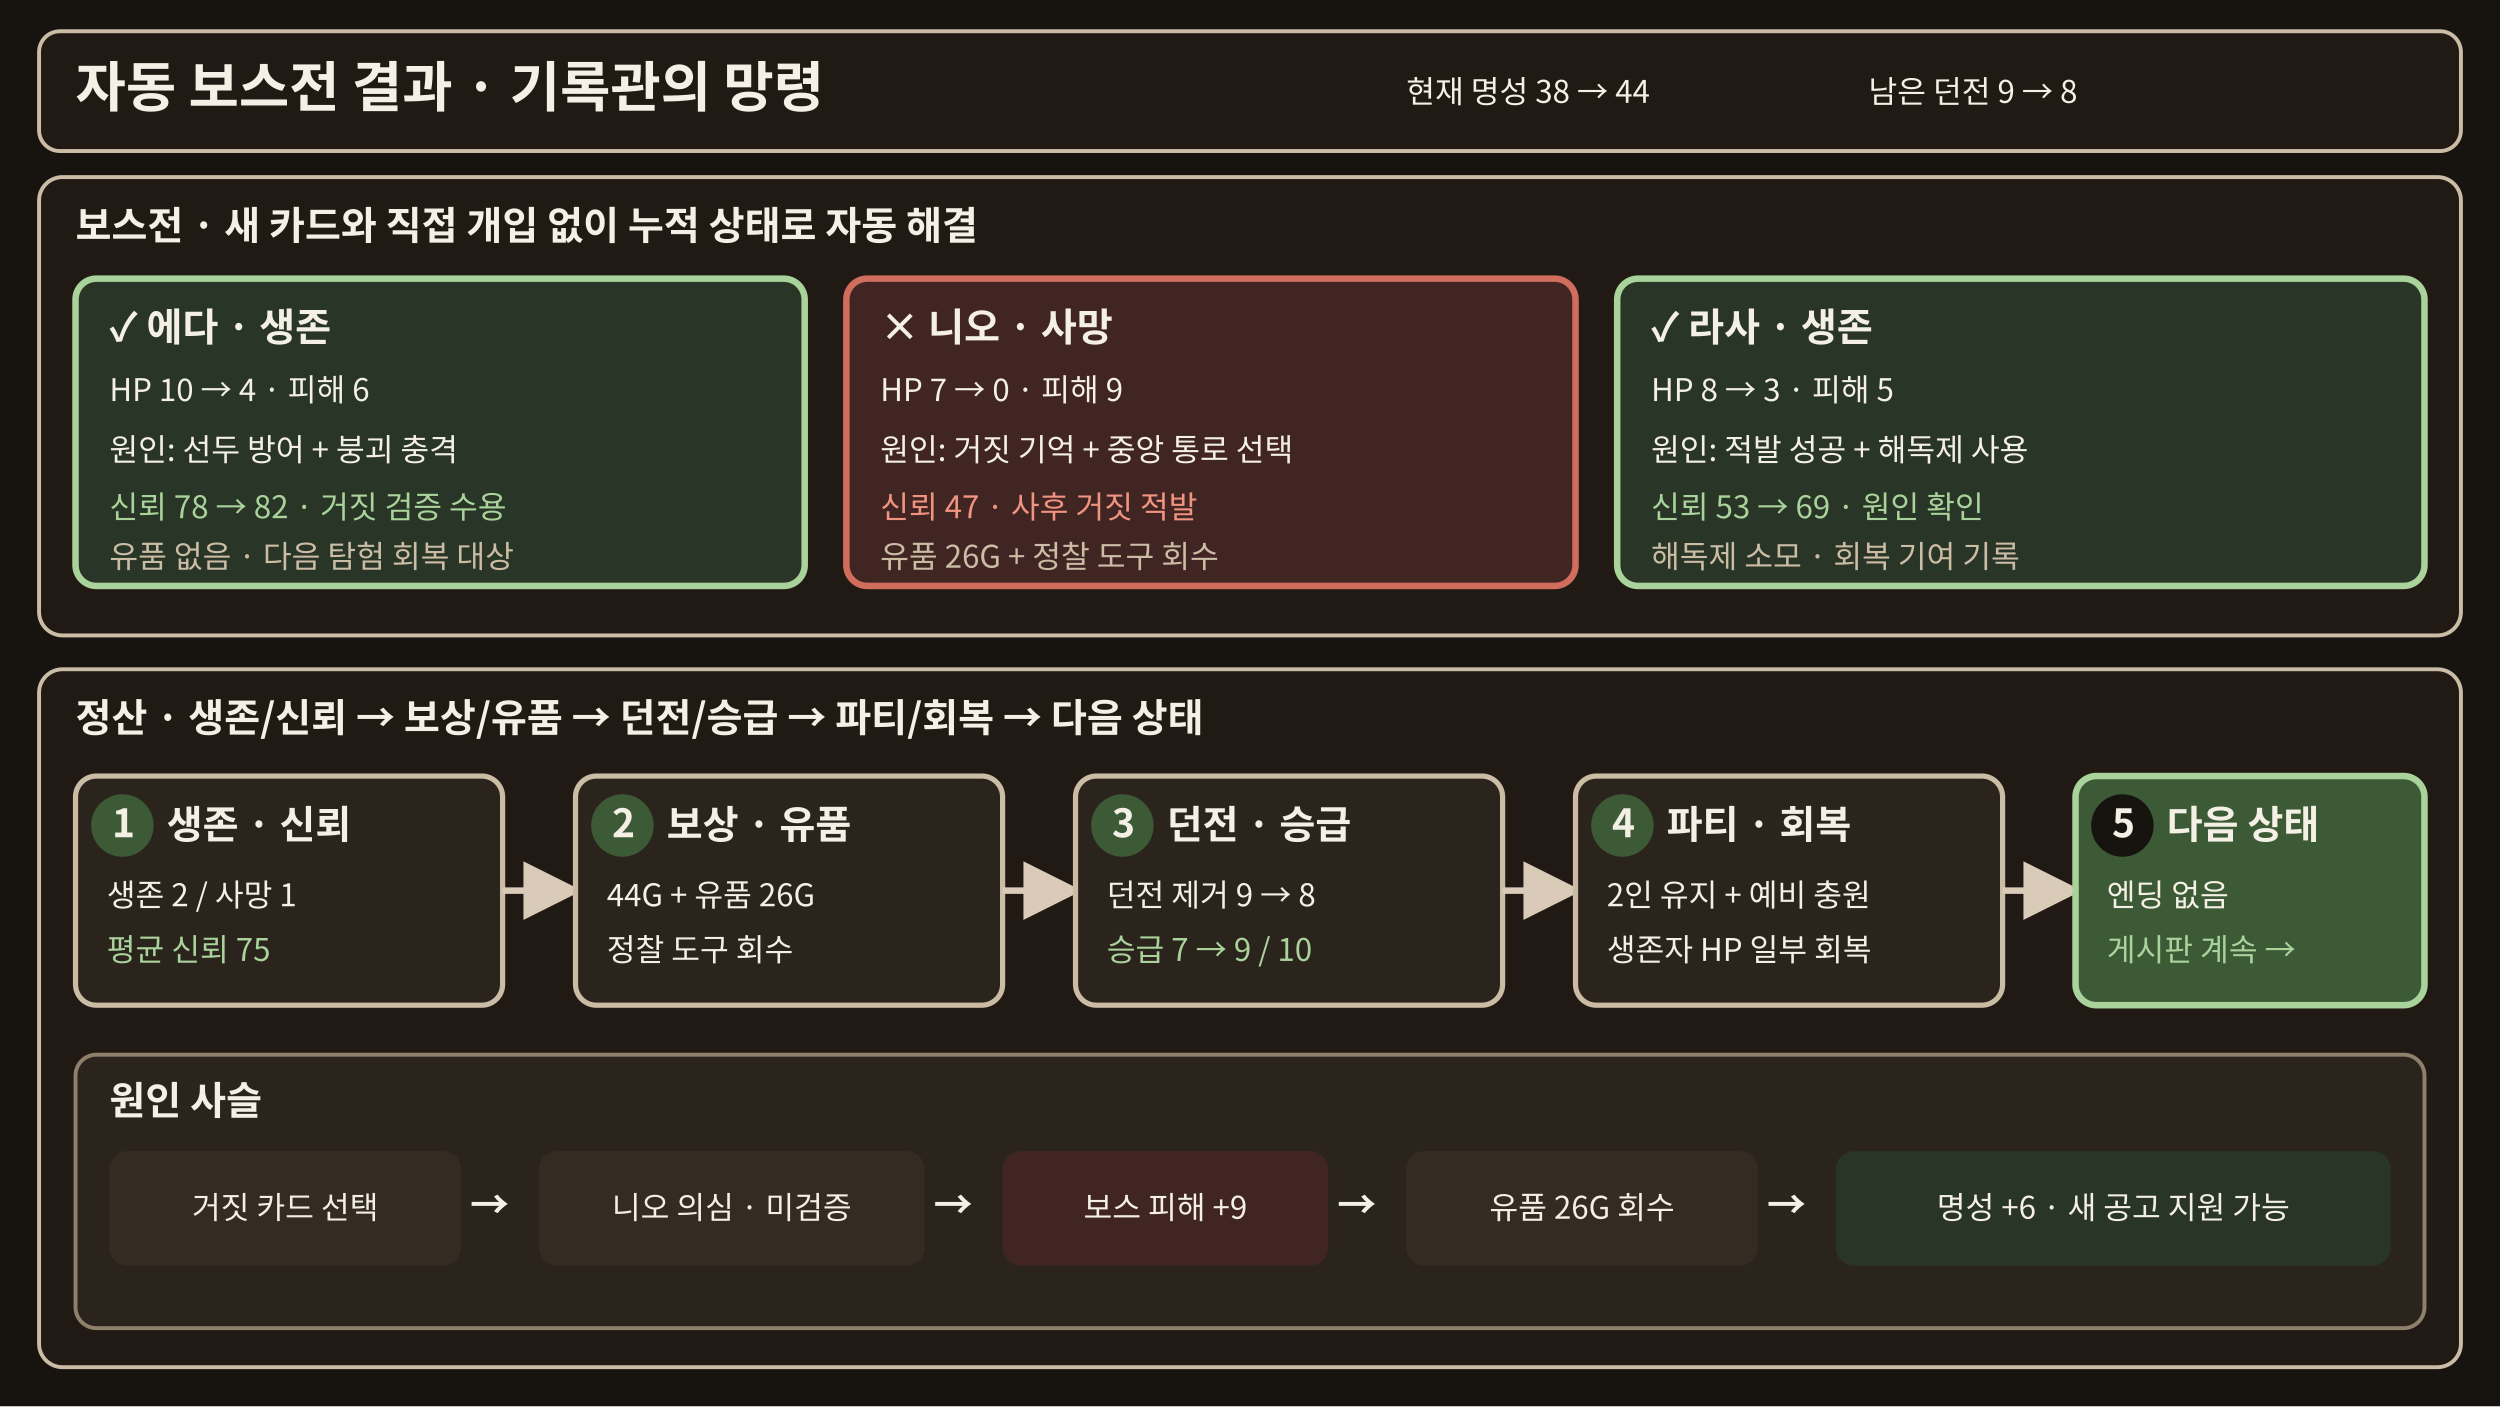
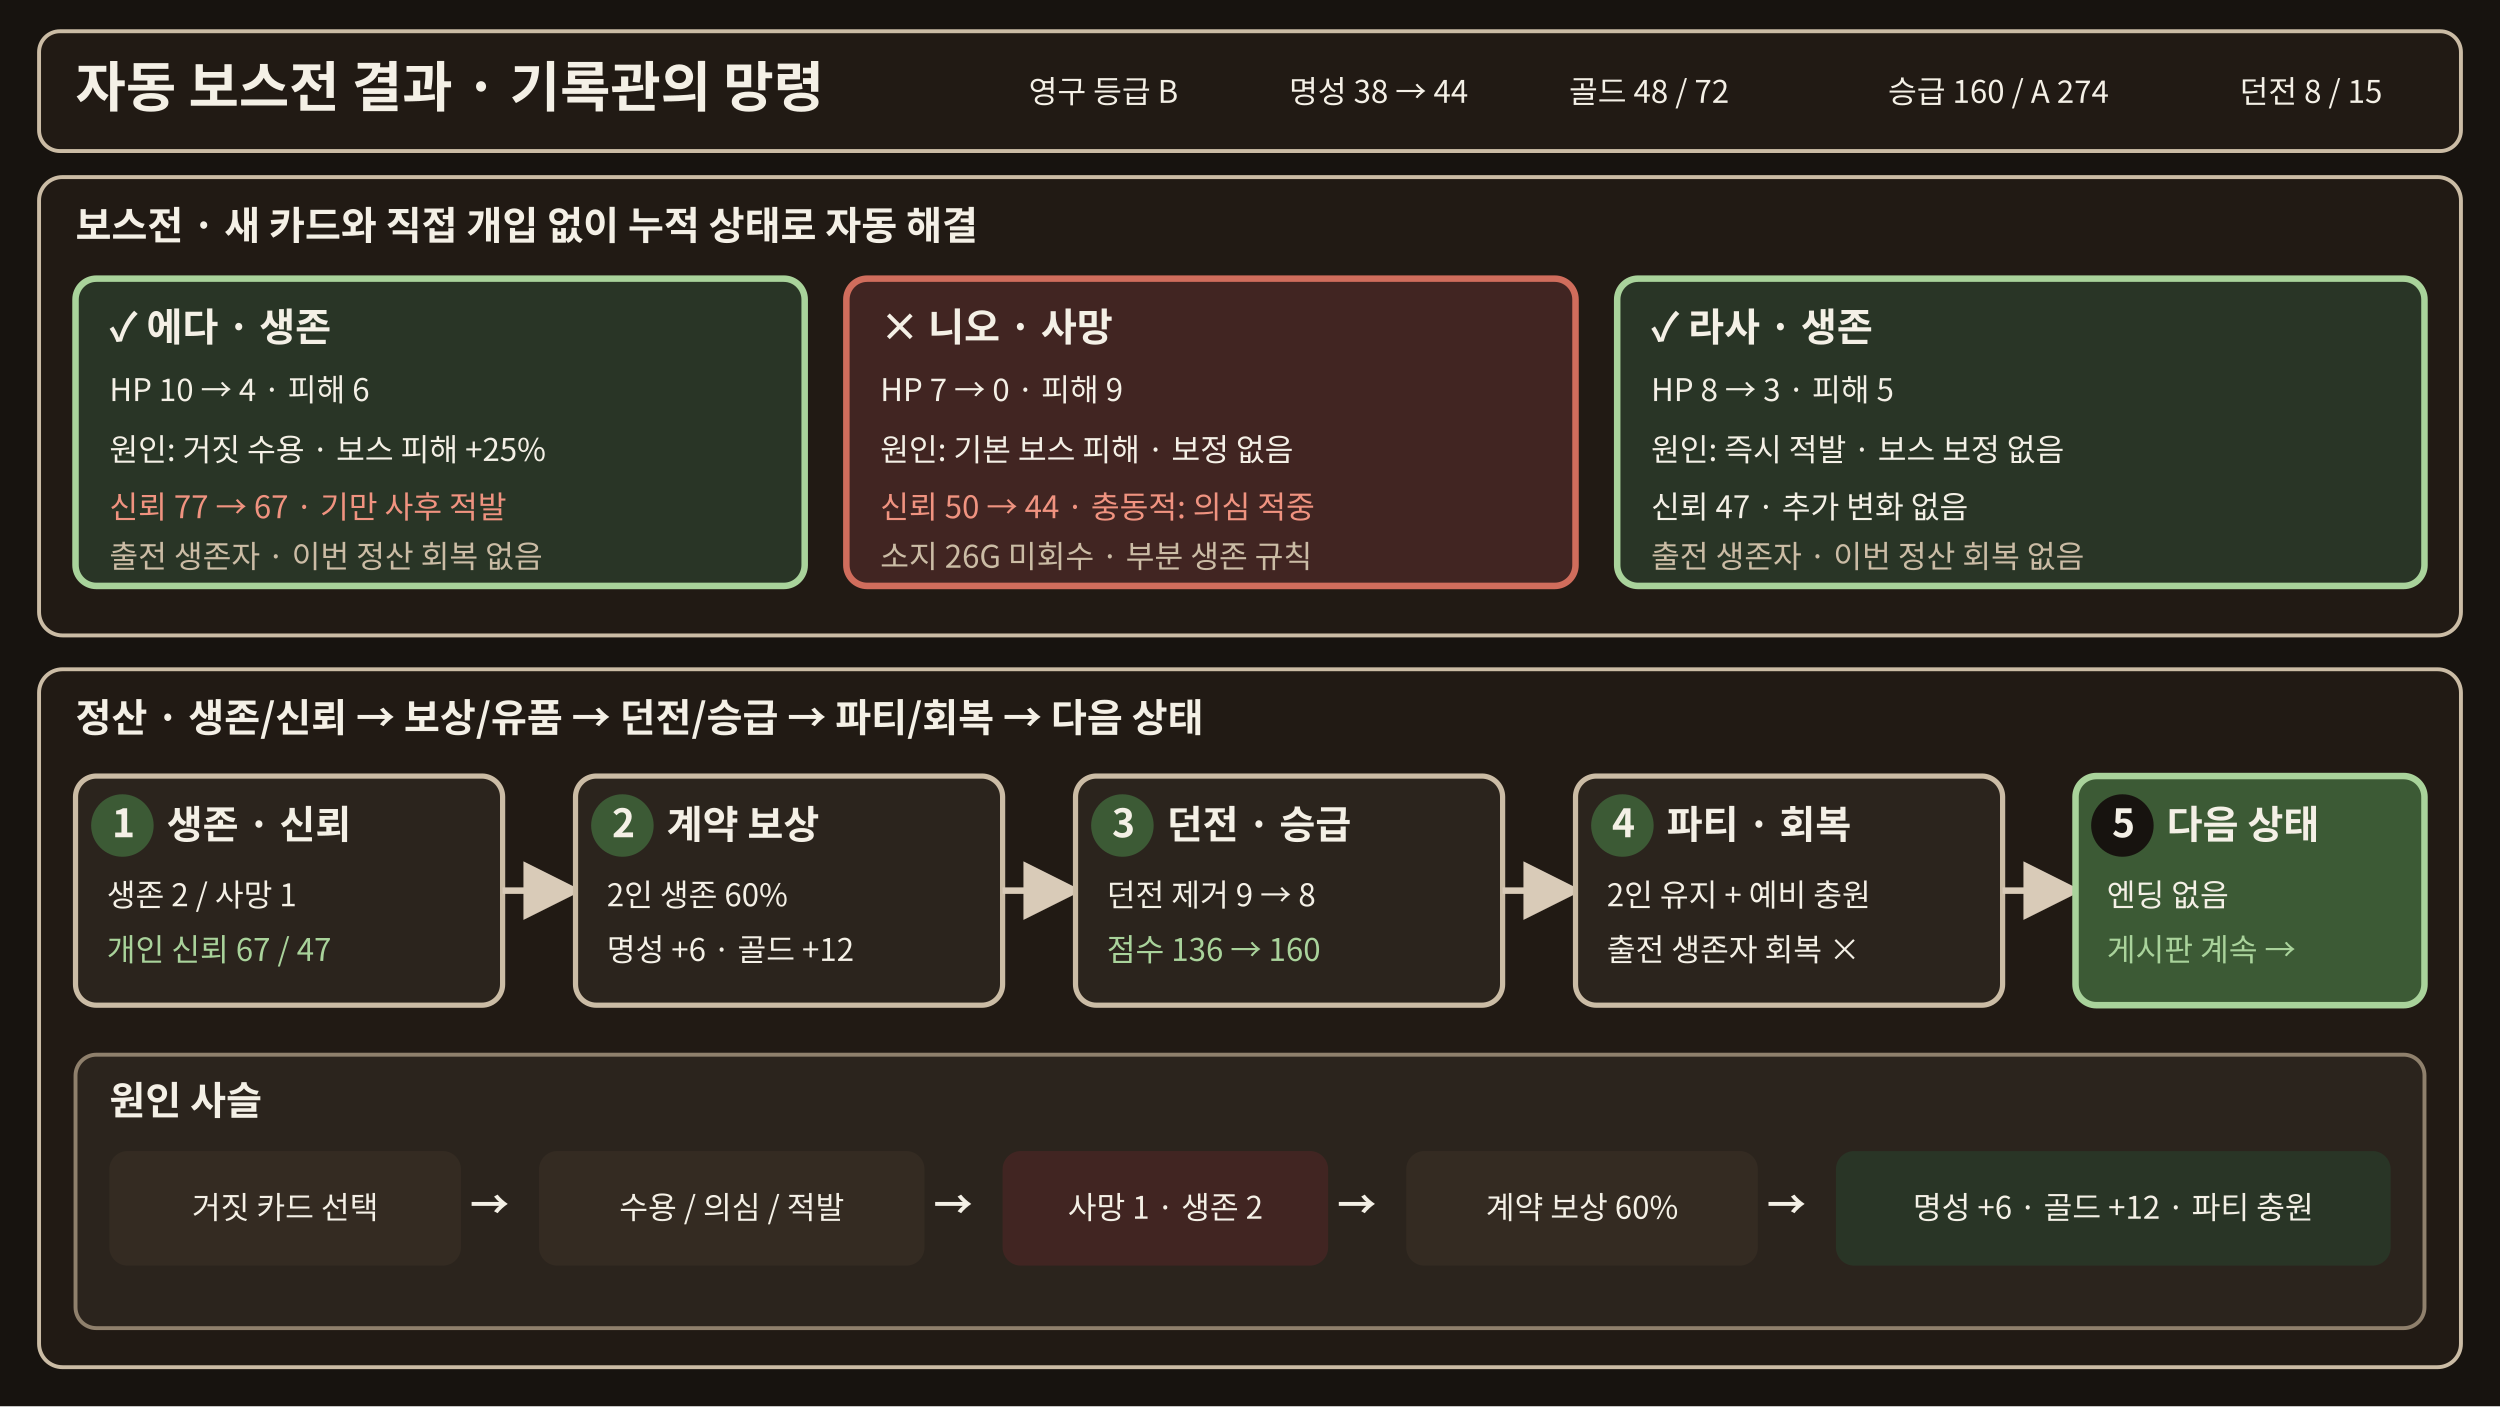
<svg xmlns="http://www.w3.org/2000/svg" width="1920" height="1080" viewBox="0 0 1920 1080" role="img" aria-labelledby="title desc">
  <defs>
    <marker id="arrow" viewBox="0 0 10 10" refX="8" refY="5" markerWidth="9" markerHeight="9" orient="auto">
      <path d="M0 0L10 5L0 10z" fill="#d9cbb8" />
    </marker>
  </defs>
  <style>
    text{font-family:"Noto Sans CJK KR","Noto Sans KR","Malgun Gothic",sans-serif;fill:#f4f0e6;font-size:24px}
    .title{font-size:42px;font-weight:700}.section{font-size:30px;font-weight:700}.muted{fill:#cbbca5}.good{fill:#a9d39b}.warn{fill:#f0c76b}.bad{fill:#f09380}
    .panel{fill:#211a14;stroke:#cbbca5;stroke-width:3}.inset{fill:#2b241d;stroke:#8f806c;stroke-width:3}
    .step{fill:#2b241d;stroke:#cbbca5;stroke-width:4}.cause{fill:none;stroke:#d9cbb8;stroke-width:5;marker-end:url(#arrow)}
  </style>
  <rect width="1920" height="1080" fill="#17130f" />
  <rect x="30" y="24" width="1860" height="92" rx="16" class="panel" />
  <text x="58" y="82" class="title">자동 보스전 결과 · 기록관의 망령</text>
-   <text x="1080" y="79">현재 명성 38 → 44</text>
-   <text x="1435" y="79">남은 던전 9 → 8</text>
+   <text x="790" y="79">영구 등급 B</text>
+   <text x="990" y="79">명성 38 → 44</text>
+   <text x="1205" y="79">골드 48 / 72</text>
+   <text x="1450" y="79">승급 160 / A 274</text>
+   <text x="1720" y="79">던전 8 / 15</text>
  <rect x="30" y="136" width="1860" height="352" rx="18" class="panel" />
  <text x="58" y="184" class="section">보스전 · 새 카드와 직접 개입 없이 누적 상태로 자동 해결</text>
  <g transform="translate(58 214)">
    <rect width="560" height="236" rx="16" fill="#293526" stroke="#a9d39b" stroke-width="5" />
    <text x="26" y="48" class="section">✓ 에다 · 생존</text>
    <text x="26" y="94">HP 10 → 4  · 피해 6</text>
-     <text x="26" y="140">원인: 선두 방어 + 붕괴 충격</text>
-     <text x="26" y="184" class="good">신뢰 78 → 82 · 거짓 검증 수용</text>
-     <text x="26" y="222" class="muted">유품 없음 · 다음 탐험 회복 대상</text>
+     <text x="26" y="140">원인: 거짓 수용 · 보스 피해 +25%</text>
+     <text x="26" y="184" class="bad">신뢰 77 → 67 · 기만 사후 적발</text>
+     <text x="26" y="222" class="muted">출전 생존자 · 이번 정산 회복 없음</text>
  </g>
  <g transform="translate(650 214)">
    <rect width="560" height="236" rx="16" fill="#412522" stroke="#d06d5c" stroke-width="5" />
    <text x="26" y="48" class="section">× 니오 · 사망</text>
    <text x="26" y="94">HP 7 → 0  · 피해 9</text>
-     <text x="26" y="140">원인: 거짓 기억 + 중앙 통로 선택</text>
-     <text x="26" y="184" class="bad">신뢰 47 · 사후 거짓 적발</text>
-     <text x="26" y="222" class="muted">유품 26G + 정찰 도구 회수</text>
+     <text x="26" y="140">원인: 기본 보스 피해 · 보정 없음</text>
+     <text x="26" y="184" class="bad">신뢰 50 → 44 · 충동적: 의심 적중</text>
+     <text x="26" y="222" class="muted">소지 26G 미회수 · 부분 생존 규칙</text>
  </g>
  <g transform="translate(1242 214)">
    <rect width="620" height="236" rx="16" fill="#293526" stroke="#a9d39b" stroke-width="5" />
    <text x="26" y="48" class="section">✓ 라사 · 생존</text>
    <text x="26" y="94">HP 8 → 3  · 피해 5</text>
-     <text x="26" y="140">원인: 적발 성공 + 해독제 사용</text>
-     <text x="26" y="184" class="good">신뢰 53 → 69 · 원인 확인</text>
-     <text x="26" y="222" class="muted">해독제 소모 · 회복 기여 기록</text>
+     <text x="26" y="140">원인: 즉시 적발 · 보스 보정 없음</text>
+     <text x="26" y="184">신뢰 47 · 추가 변화 없음</text>
+     <text x="26" y="222" class="muted">출전 생존자 · 이번 정산 회복 없음</text>
  </g>
  <rect x="30" y="514" width="1860" height="536" rx="18" class="panel" />
  <text x="58" y="562" class="section">정산 · 생존/신뢰 → 보상/유품 → 던전/승급 → 파티/회복 → 다음 상태</text>
  <g>
    <rect x="58" y="596" width="328" height="176" rx="16" class="step" />
    <circle cx="94" cy="634" r="24" fill="#3c5a35" />
    <text x="86" y="643" class="section">1</text>
    <text x="128" y="644" class="section">생존 · 신뢰</text>
    <text x="82" y="696">생존 2 / 사망 1</text>
-     <text x="82" y="738" class="good">평균 신뢰 75</text>
+     <text x="82" y="738" class="good">개인 신뢰 67 / 47</text>
    <path d="M386 684H438" class="cause" />
    <rect x="442" y="596" width="328" height="176" rx="16" class="step" />
    <circle cx="478" cy="634" r="24" fill="#3c5a35" />
    <text x="470" y="643" class="section">2</text>
-     <text x="512" y="644" class="section">보상 · 유품</text>
-     <text x="466" y="696">44G + 유품 26G</text>
-     <text x="466" y="738">정찰 도구 회수</text>
+     <text x="512" y="644" class="section">계약 보상</text>
+     <text x="466" y="696">2인 생존 60%</text>
+     <text x="466" y="738">명성 +6 · 골드 +12</text>
    <path d="M770 684H822" class="cause" />
    <rect x="826" y="596" width="328" height="176" rx="16" class="step" />
    <circle cx="862" cy="634" r="24" fill="#3c5a35" />
    <text x="854" y="643" class="section">3</text>
    <text x="896" y="644" class="section">던전 · 승급</text>
    <text x="850" y="696">던전 제거  9 → 8</text>
-     <text x="850" y="738" class="good">승급 7 → 9 / 10</text>
+     <text x="850" y="738" class="good">점수 136 → 160</text>
    <path d="M1154 684H1206" class="cause" />
    <rect x="1210" y="596" width="328" height="176" rx="16" class="step" />
    <circle cx="1246" cy="634" r="24" fill="#3c5a35" />
    <text x="1238" y="643" class="section">4</text>
    <text x="1280" y="644" class="section">파티 · 회복</text>
    <text x="1234" y="696">2인 유지 + 예비 충원</text>
-     <text x="1234" y="738">생존자 HP 일부 회복</text>
+     <text x="1234" y="738">출전 생존자 회복 ×</text>
    <path d="M1538 684H1590" class="cause" />
    <rect x="1594" y="596" width="268" height="176" rx="16" fill="#3c5a35" stroke="#a9d39b" stroke-width="5" />
    <circle cx="1630" cy="634" r="24" fill="#17130f" />
    <text x="1622" y="643" class="section">5</text>
    <text x="1664" y="644" class="section">다음 상태</text>
    <text x="1618" y="696">엔딩 없음</text>
    <text x="1618" y="738" class="good">게시판 계속 →</text>
  </g>
  <rect x="58" y="810" width="1804" height="210" rx="16" class="inset" />
  <text x="84" y="856" class="section">원인 사슬</text>
  <g text-anchor="middle">
    <rect x="84" y="884" width="270" height="88" rx="14" fill="#342b22" />
    <text x="219" y="936">거짓 카드 선택</text>
    <text x="376" y="936" class="section">→</text>
    <rect x="414" y="884" width="296" height="88" rx="14" fill="#342b22" />
-     <text x="562" y="936">니오 의심 · 미검증</text>
+     <text x="562" y="936">수용 / 의심 / 적발</text>
    <text x="732" y="936" class="section">→</text>
    <rect x="770" y="884" width="250" height="88" rx="14" fill="#412522" />
-     <text x="895" y="936">보스 피해 +9</text>
+     <text x="895" y="936">사망 1 · 생존 2</text>
    <text x="1042" y="936" class="section">→</text>
    <rect x="1080" y="884" width="270" height="88" rx="14" fill="#342b22" />
-     <text x="1215" y="936">유품 26G 회수</text>
+     <text x="1215" y="936">계약 보상 60%</text>
    <text x="1372" y="936" class="section">→</text>
    <rect x="1410" y="884" width="426" height="88" rx="14" fill="#293526" />
-     <text x="1623" y="936">명성 +6 · 새 공고 지원 가능</text>
+     <text x="1623" y="936">명성 +6 · 골드 +12 · 파티 충원</text>
  </g>
</svg>
